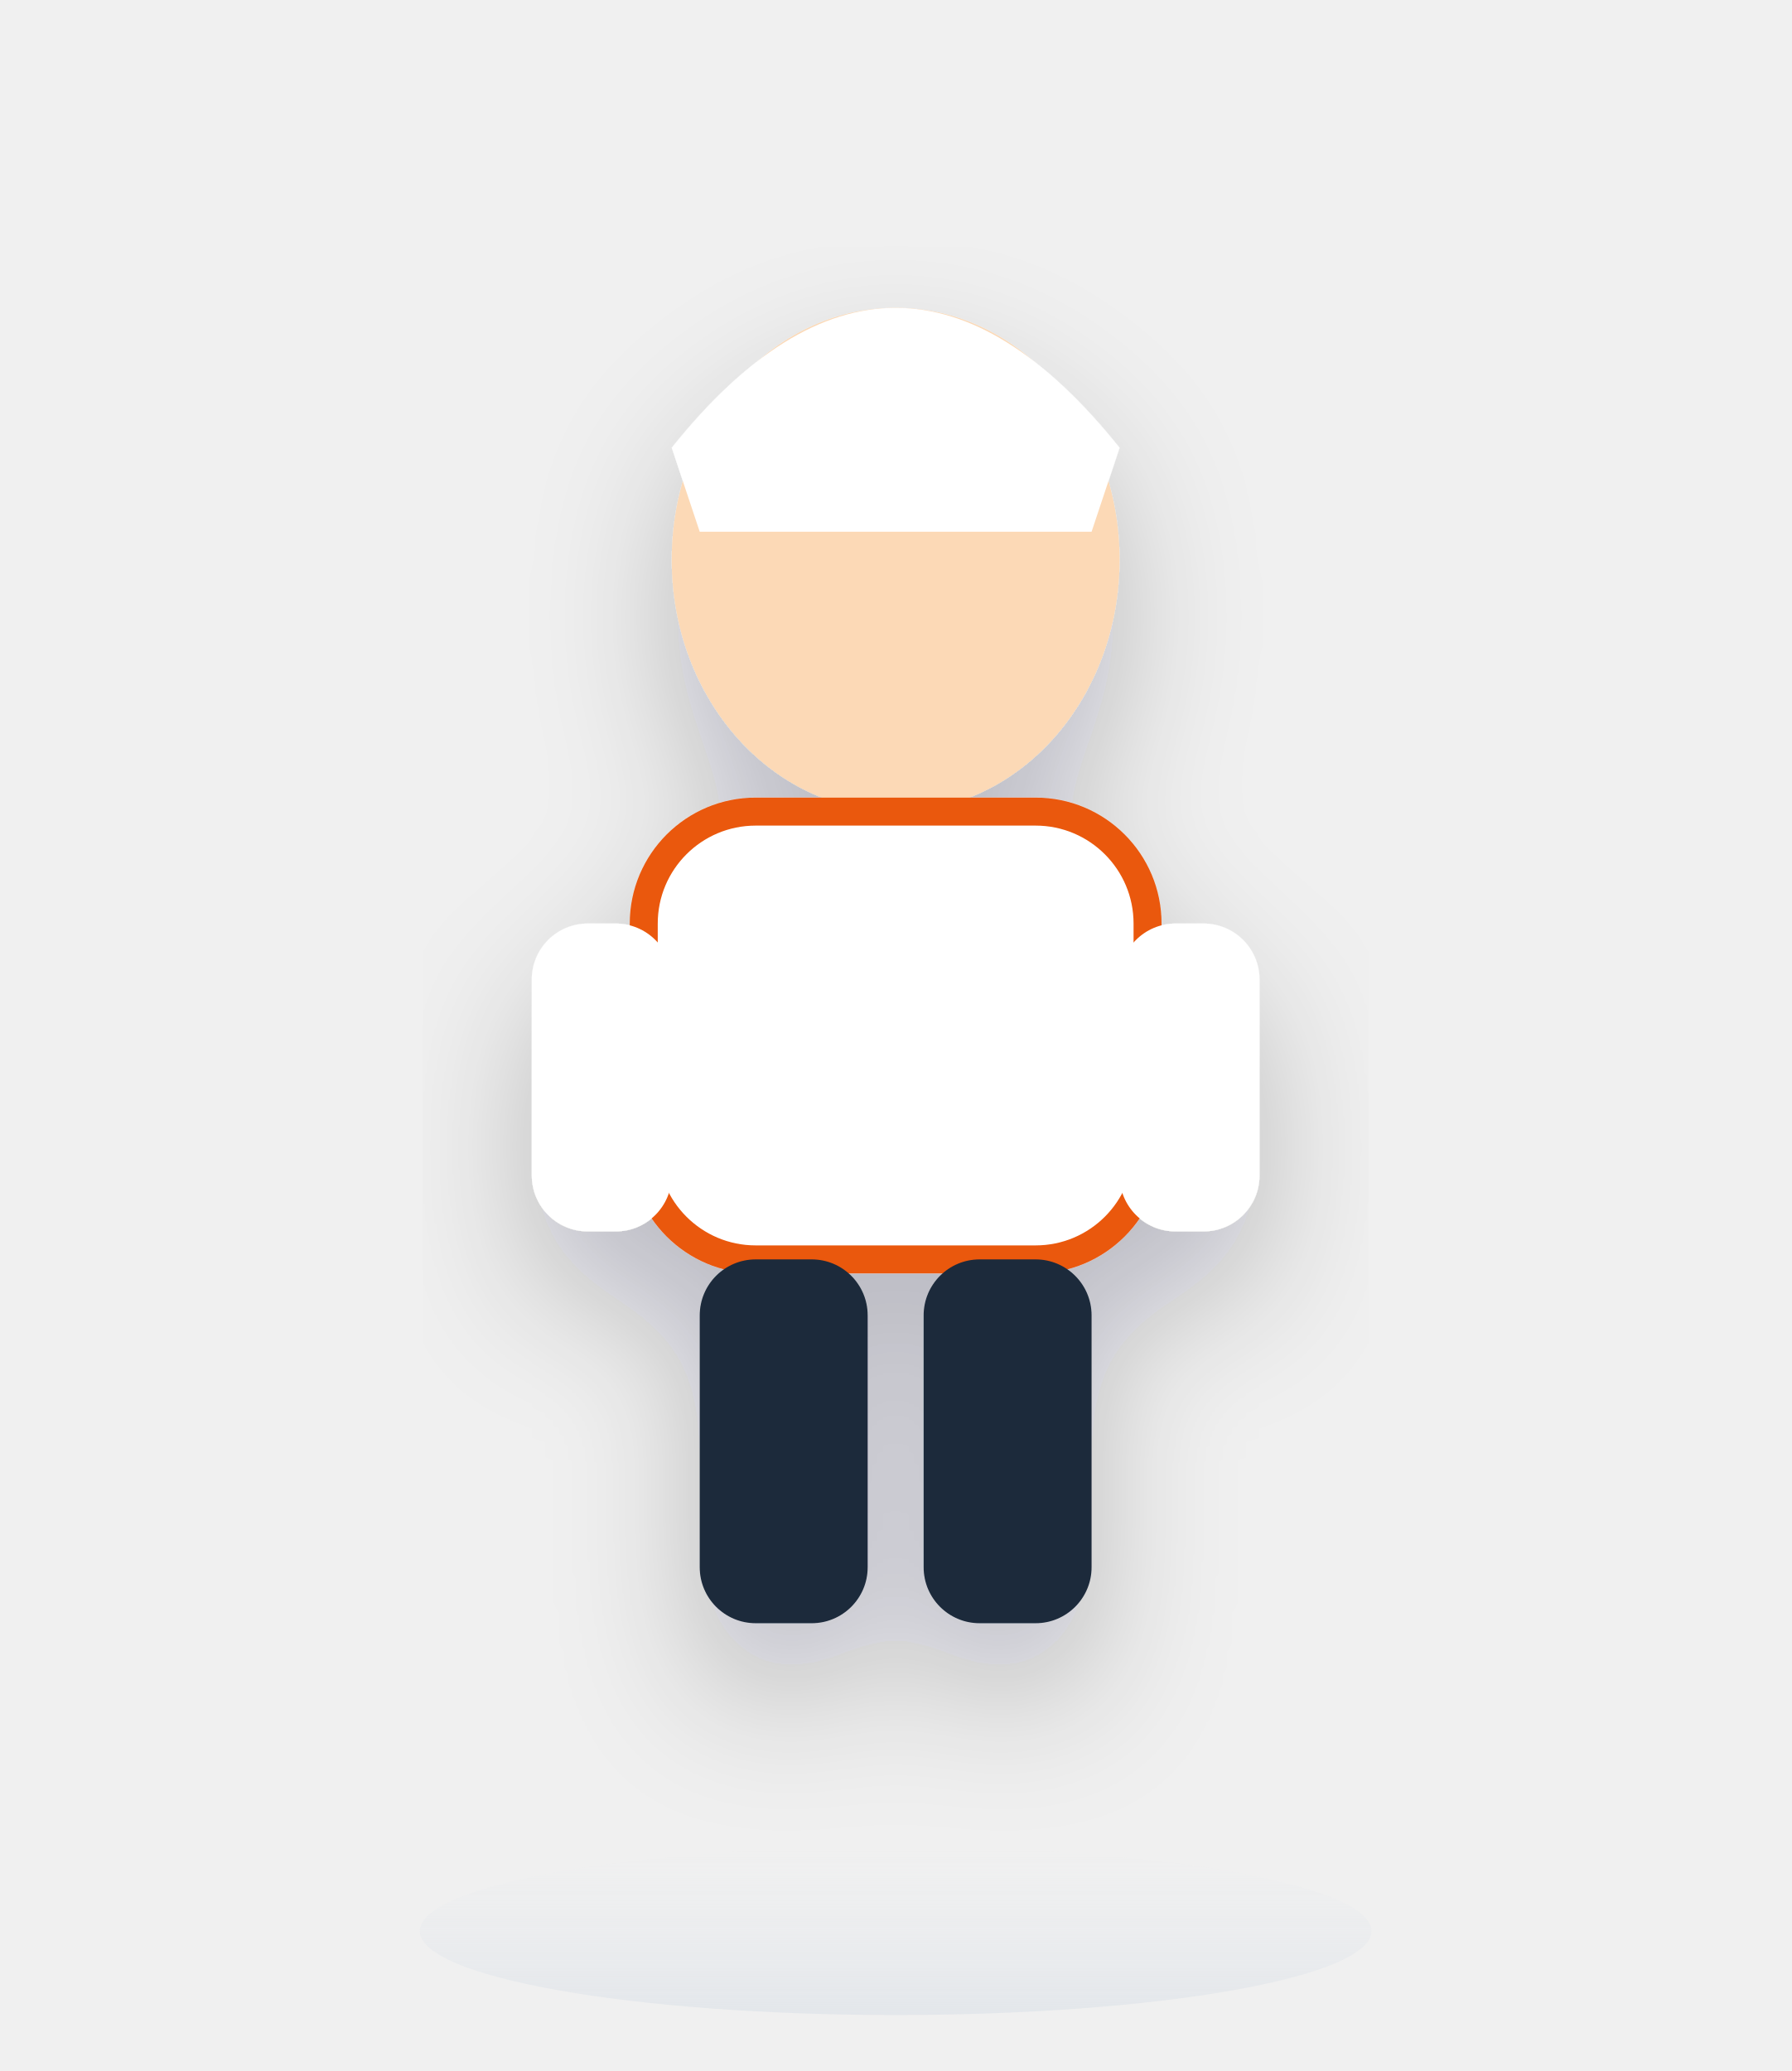
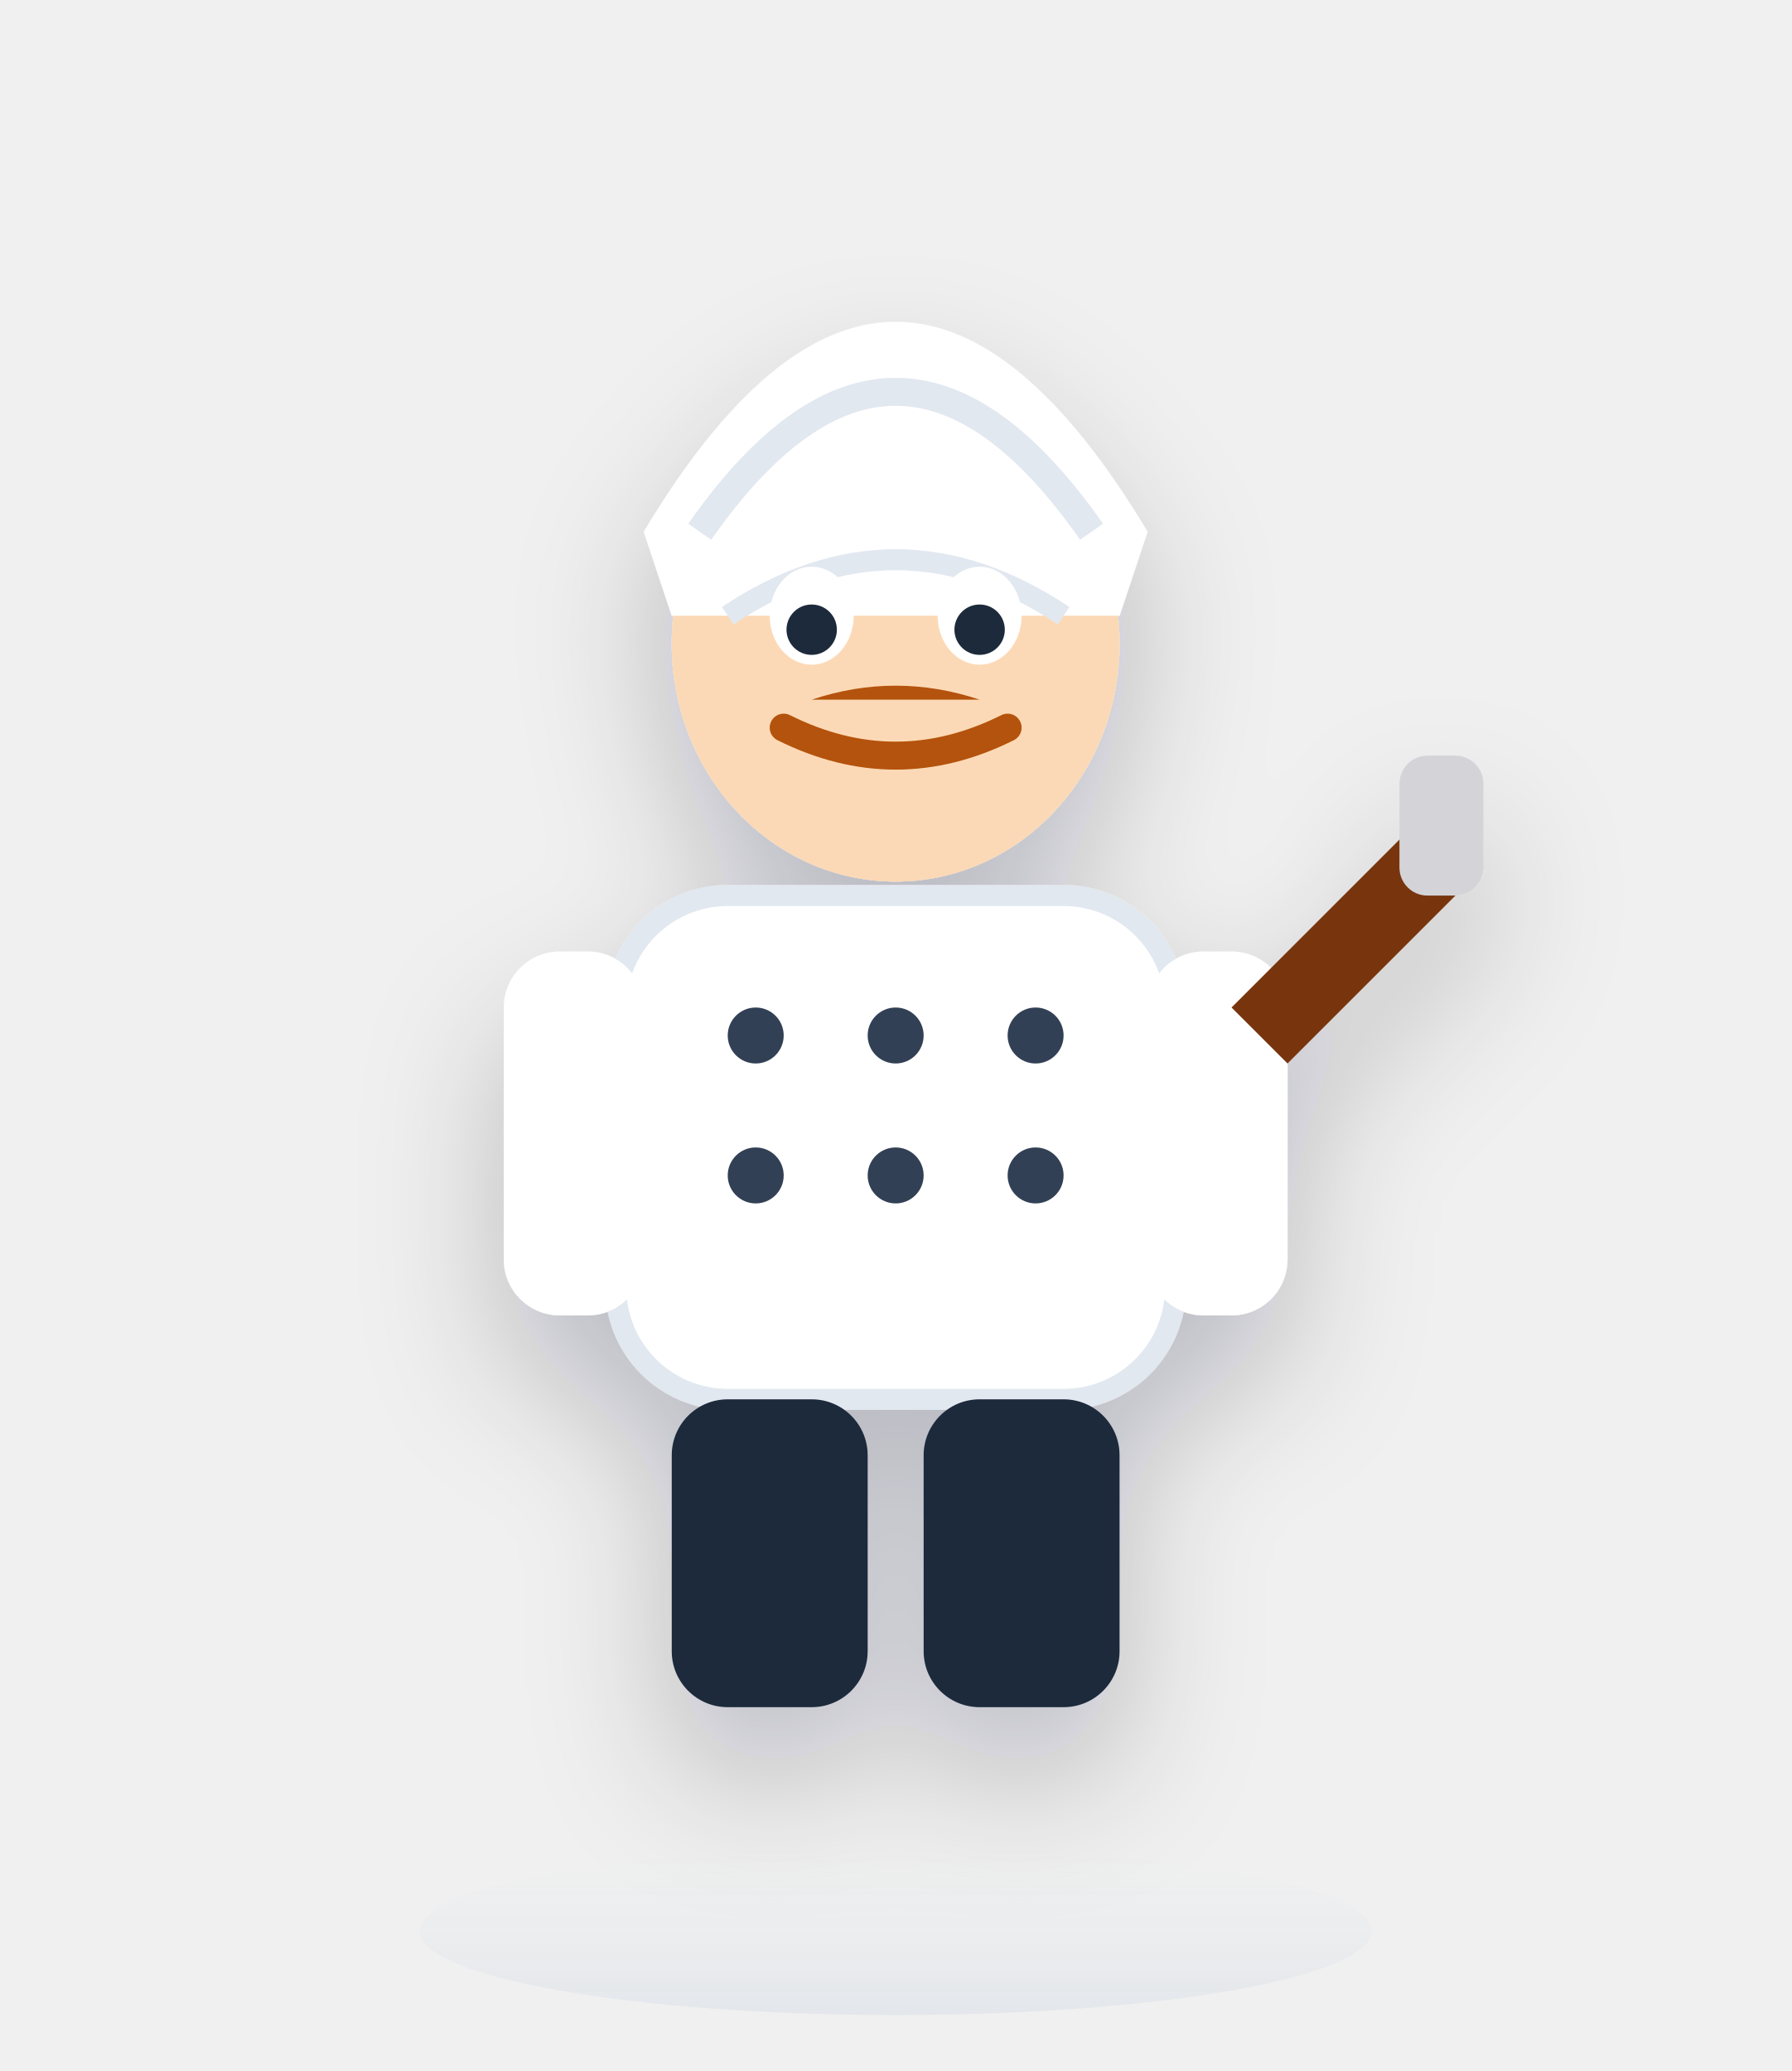
<svg xmlns="http://www.w3.org/2000/svg" viewBox="0 0 128 148" role="img" aria-hidden="true">
  <defs>
    <filter id="charShadow" x="-15%" y="-10%" width="130%" height="130%">
      <feDropShadow dx="0" dy="5" stdDeviation="5" flood-color="#0f172a" flood-opacity="0.22" />
    </filter>
    <linearGradient id="floor" x1="0" y1="0" x2="0" y2="1">
      <stop offset="0%" stop-color="#e2e8f0" stop-opacity="0" />
      <stop offset="100%" stop-color="#cbd5e1" stop-opacity="0.35" />
    </linearGradient>
  </defs>
  <ellipse cx="64" cy="138" rx="34" ry="6" fill="url(#floor)" />
  <g filter="url(#charShadow)">
-     <ellipse cx="64" cy="40" rx="16" ry="18" fill="#fcd9b6" />
-     <path d="M48 32 Q64 12 80 32 L78 38 H50 Z" fill="#ffffff" />
-     <rect x="46" y="58" width="36" height="32" rgba="10" fill="#ffffff" stroke="#ea580c" stroke-width="2" rx="8" />
-     <rect x="38" y="66" width="10" height="22" rx="4" fill="#ffffff" />
-     <rect x="80" y="66" width="10" height="22" rx="4" fill="#ffffff" />
-     <rect x="50" y="90" width="12" height="26" rx="4" fill="#1e293b" />
-     <rect x="66" y="90" width="12" height="26" rx="4" fill="#1e293b" />
+     <ellipse cx="64" cy="46" rx="16" ry="17" fill="#fcd9b6" />
+     <path d="M46 38 Q64 8 82 38 L80 44 H48 Z" fill="#ffffff" />
+     <path d="M50 38 Q64 18 78 38" fill="none" stroke="#e2e8f0" stroke-width="2" />
+     <path d="M52 44 Q64 36 76 44" fill="none" stroke="#e2e8f0" stroke-width="1.5" />
+     <ellipse cx="58" cy="44" rx="3" ry="3.5" fill="#ffffff" />
+     <ellipse cx="70" cy="44" rx="3" ry="3.5" fill="#ffffff" />
+     <circle cx="58" cy="45" r="1.8" fill="#1e293b" />
+     <circle cx="70" cy="45" r="1.8" fill="#1e293b" />
+     <path d="M56 52 Q64 56 72 52" fill="none" stroke="#b45309" stroke-width="2" stroke-linecap="round" />
+     <path d="M58 50 Q64 48 70 50" fill="#b45309" />
+     <rect x="44" y="64" width="40" height="36" rx="8" fill="#ffffff" stroke="#e2e8f0" stroke-width="1.5" />
+     <circle cx="54" cy="74" r="2" fill="#334155" />
+     <circle cx="64" cy="74" r="2" fill="#334155" />
+     <circle cx="74" cy="74" r="2" fill="#334155" />
+     <circle cx="54" cy="84" r="2" fill="#334155" />
+     <circle cx="64" cy="84" r="2" fill="#334155" />
+     <circle cx="74" cy="84" r="2" fill="#334155" />
+     <rect x="36" y="68" width="10" height="26" rx="4" fill="#ffffff" />
+     <rect x="82" y="68" width="10" height="26" rx="4" fill="#ffffff" />
+     <rect x="48" y="100" width="14" height="22" rx="4" fill="#1e293b" />
+     <rect x="66" y="100" width="14" height="22" rx="4" fill="#1e293b" />
+     <path d="M88 72 L102 58 L106 62 L92 76 Z" fill="#78350f" />
+     <rect x="100" y="54" width="6" height="10" rx="2" fill="#d4d4d8" />
  </g>
</svg>
